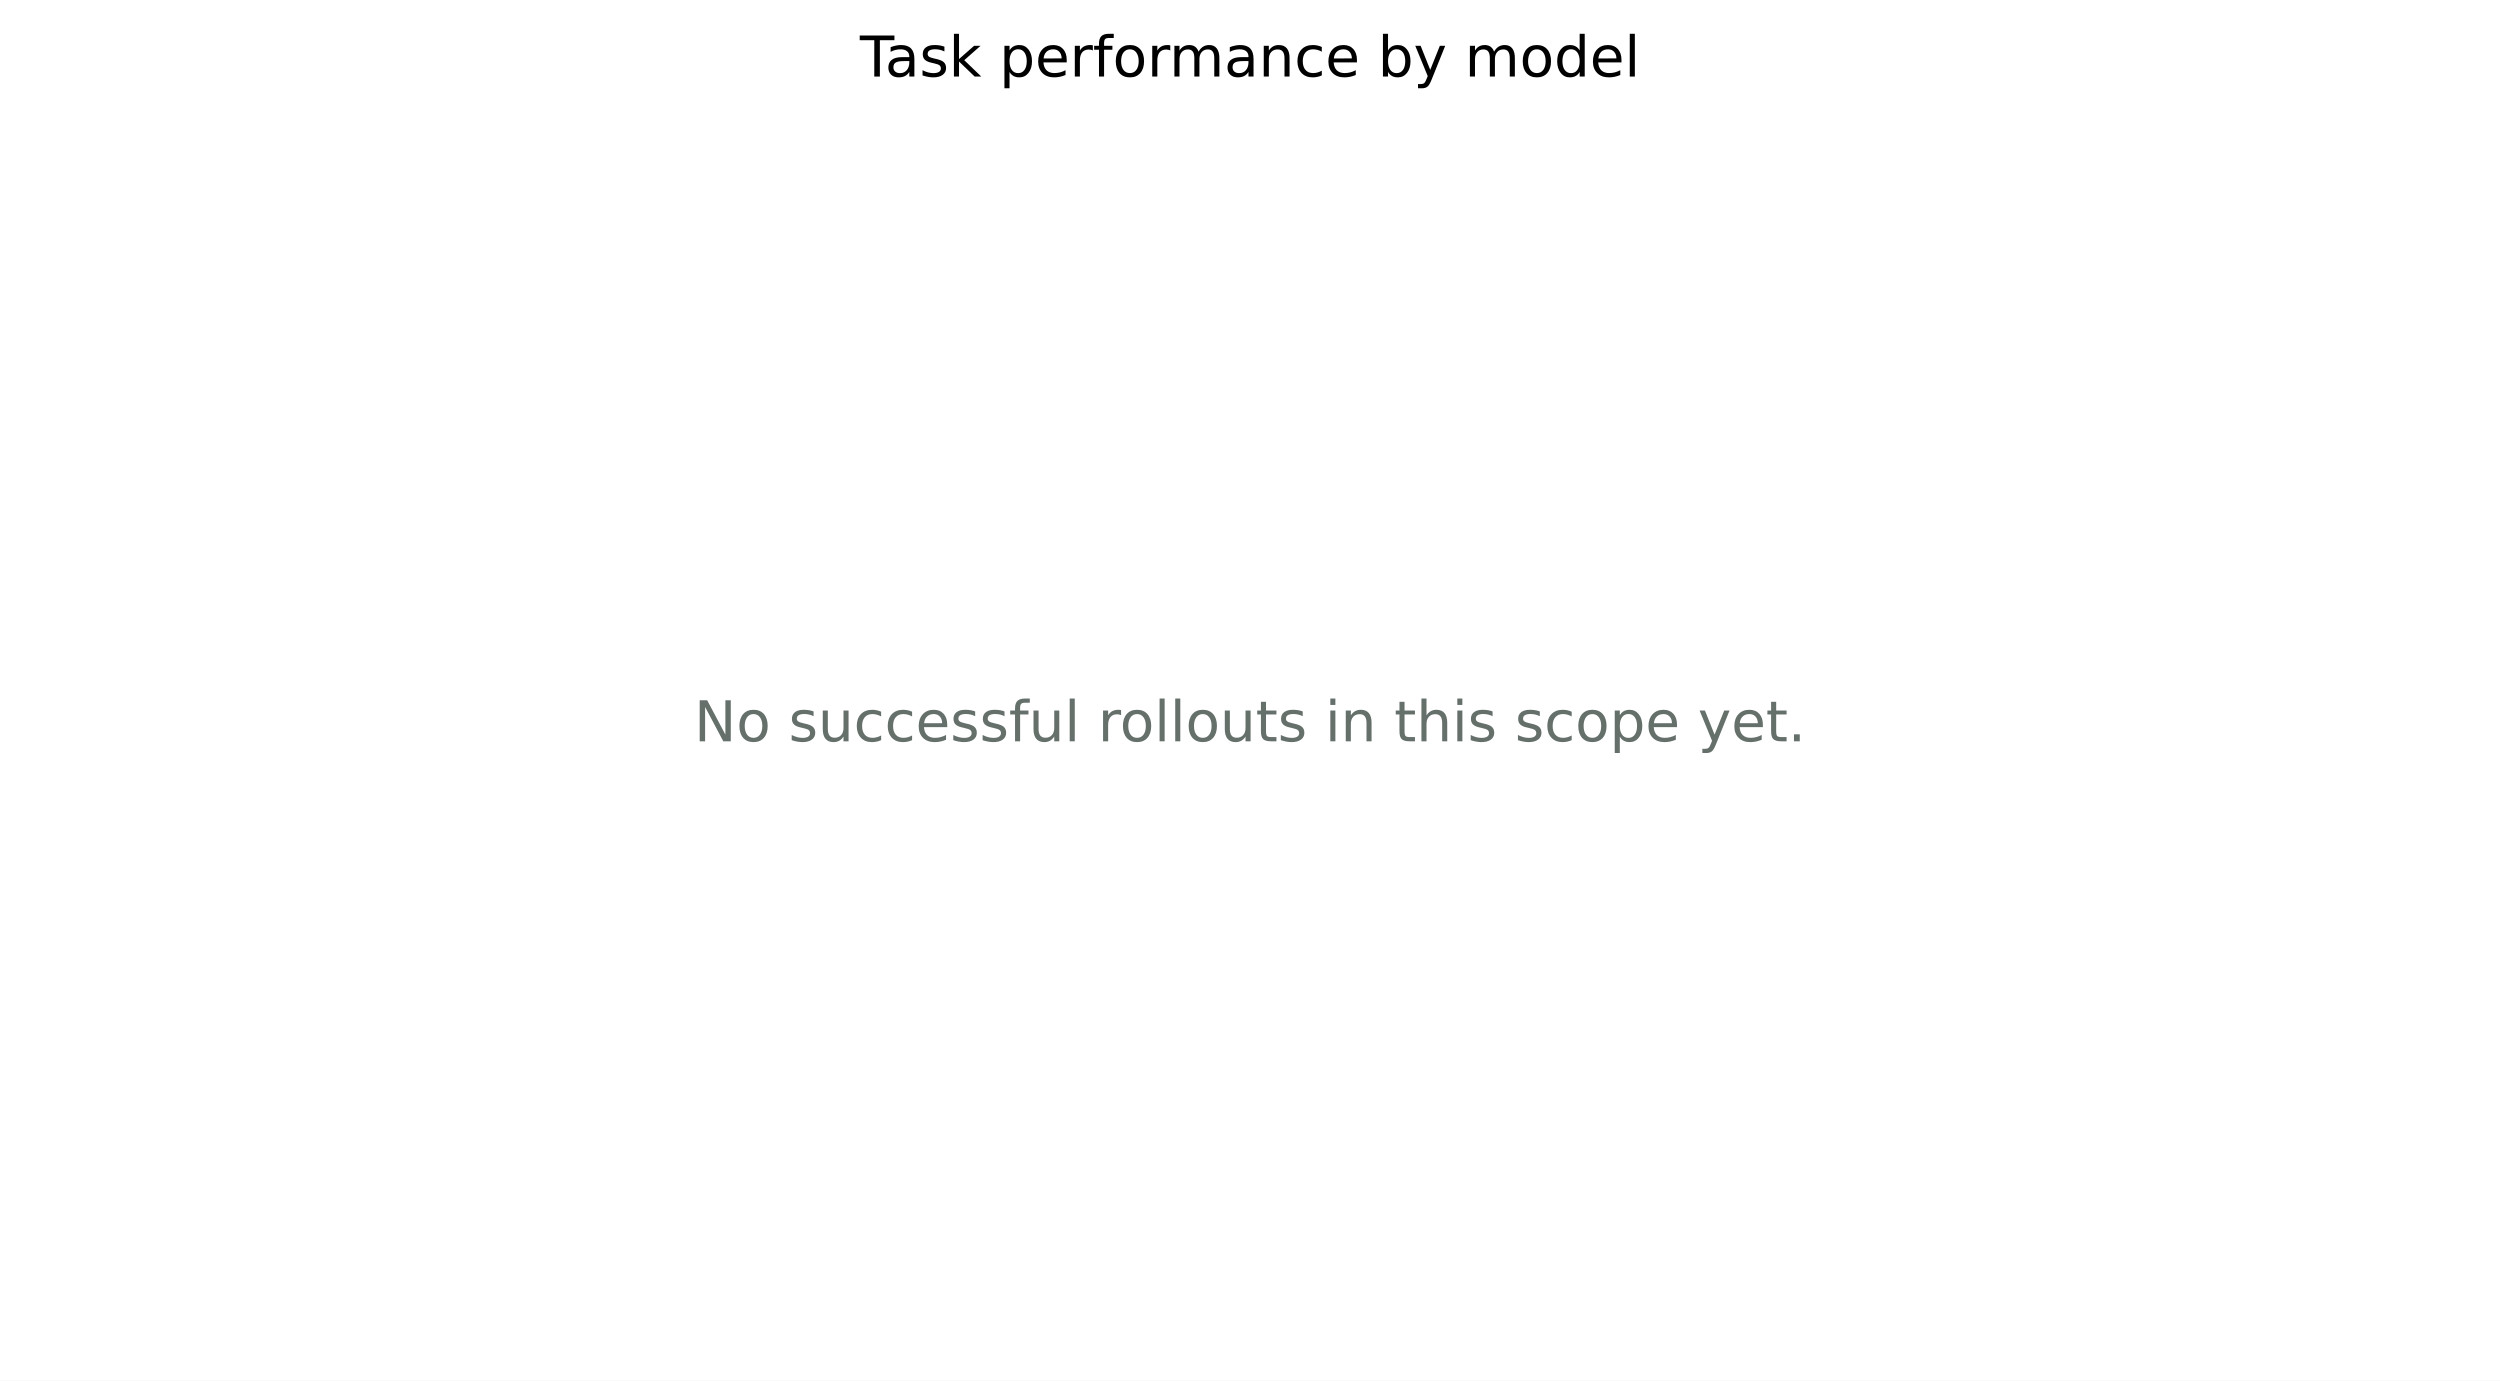
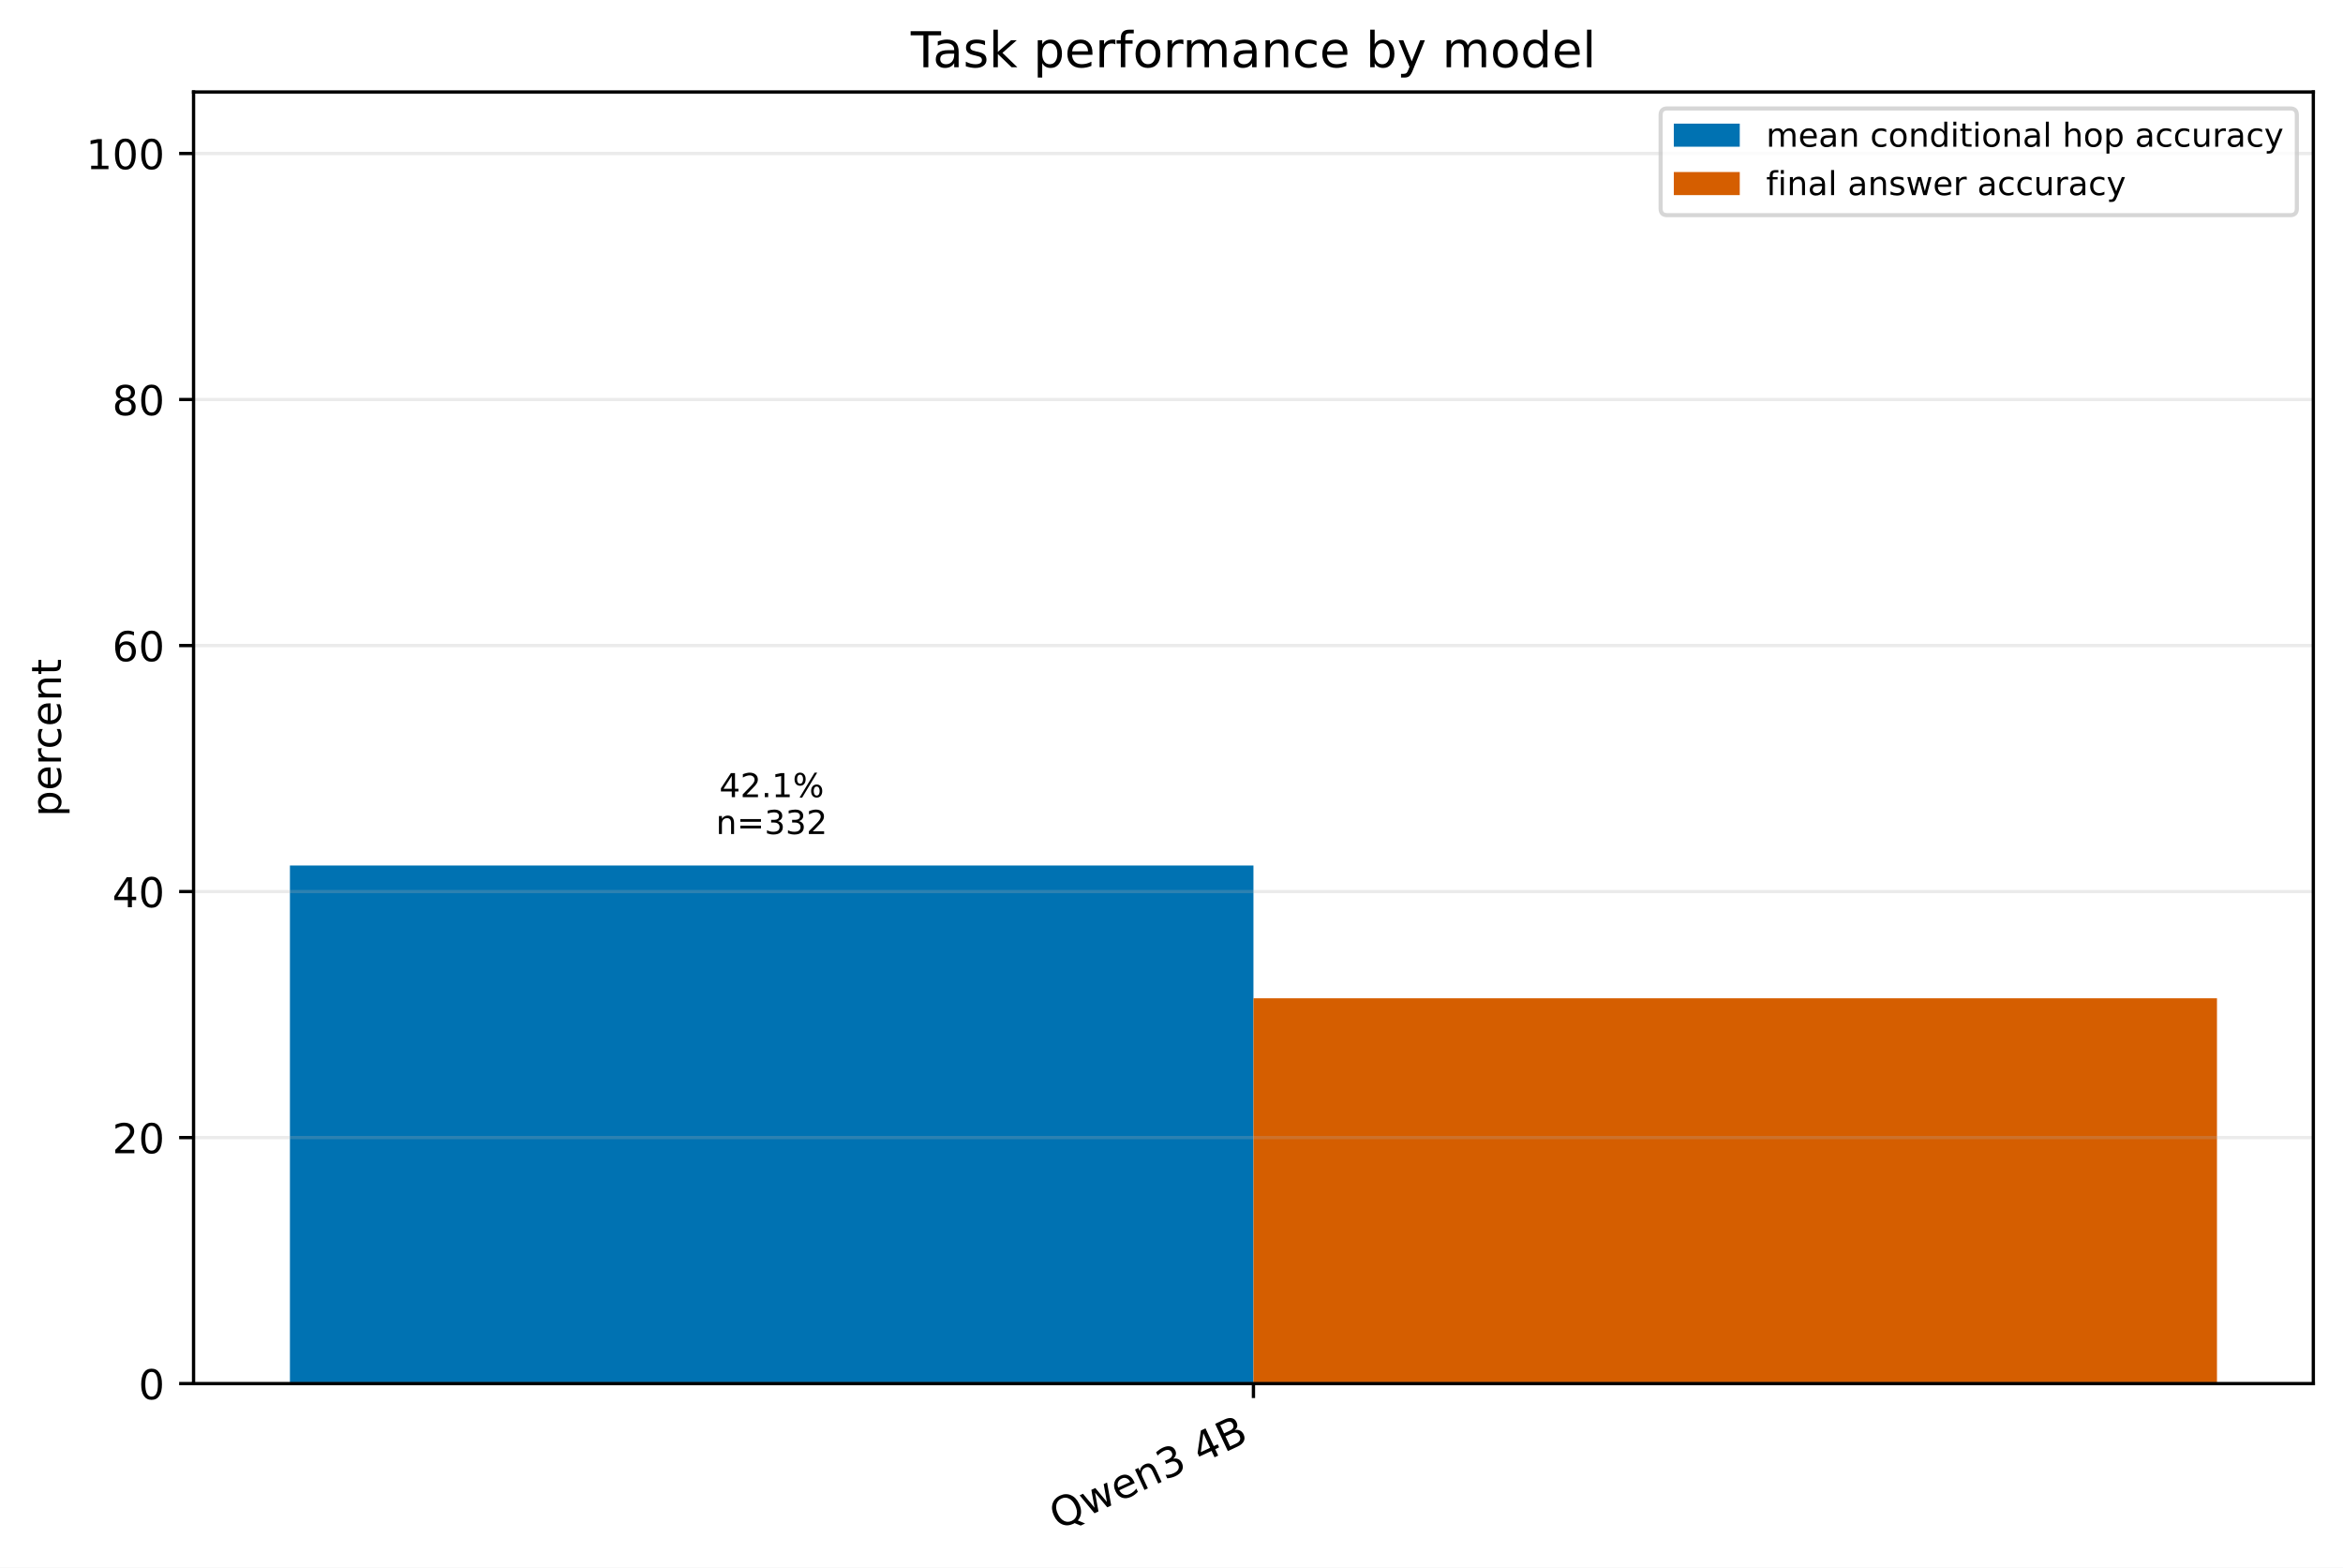
- <svg xmlns="http://www.w3.org/2000/svg" xmlns:xlink="http://www.w3.org/1999/xlink" width="532.8pt" height="294.238pt" viewBox="0 0 532.8 294.238" version="1.1">
+ <svg xmlns="http://www.w3.org/2000/svg" xmlns:xlink="http://www.w3.org/1999/xlink" width="568.496pt" height="380.352pt" viewBox="0 0 568.496 380.352" version="1.1">
  <defs>
    <style type="text/css">*{stroke-linejoin: round; stroke-linecap: butt}</style>
  </defs>
  <g id="figure_1">
    <g id="patch_1">
-       <path d="M 0 294.238 L 532.8 294.238 L 532.8 0 L 0 0 z " style="fill: #ffffff" />
+       <path d="M 0 380.352 L 568.496 380.352 L 568.496 0 L 0 0 z " style="fill: #ffffff" />
    </g>
    <g id="axes_1">
-       <g id="text_1">
-         <g style="fill: #65706b" transform="translate(147.9441 157.9894) scale(0.12 -0.12)">
+       <g id="patch_2">
+         <path d="M 46.966 335.698 L 561.296 335.698 L 561.296 22.318 L 46.966 22.318 z " style="fill: #ffffff" />
+       </g>
+       <g id="patch_3">
+         <path d="M 70.344 335.698 L 304.131 335.698 L 304.131 209.995 L 70.344 209.995 z " clip-path="url(#p26abb37848)" style="fill: #0072b2" />
+       </g>
+       <g id="patch_4">
+         <path d="M 304.131 335.698 L 537.917 335.698 L 537.917 242.206 L 304.131 242.206 z " clip-path="url(#p26abb37848)" style="fill: #d55e00" />
+       </g>
+       <g id="matplotlib.axis_1">
+         <g id="xtick_1">
+           <g id="line2d_1">
+             <defs>
+               <path id="m33ae399b8d" d="M 0 0 L 0 3.5 " style="stroke: #000000; stroke-width: 0.8" />
+             </defs>
+             <g>
+               <use xlink:href="#m33ae399b8d" x="304.131" y="335.698" style="stroke: #000000; stroke-width: 0.8" />
+             </g>
+           </g>
+           <g id="text_1">
+             <g transform="translate(256.7539 371.2671) rotate(-25) scale(0.1 -0.1)">
+               <defs>
+                 <path id="DejaVuSans-51" d="M 2522 4238 Q 1834 4238 1429 3725 Q 1025 3213 1025 2328 Q 1025 1447 1429 934 Q 1834 422 2522 422 Q 3209 422 3611 934 Q 4013 1447 4013 2328 Q 4013 3213 3611 3725 Q 3209 4238 2522 4238 z M 3406 84 L 4238 -825 L 3475 -825 L 2784 -78 Q 2681 -84 2626 -87 Q 2572 -91 2522 -91 Q 1538 -91 948 567 Q 359 1225 359 2328 Q 359 3434 948 4092 Q 1538 4750 2522 4750 Q 3503 4750 4090 4092 Q 4678 3434 4678 2328 Q 4678 1516 4351 937 Q 4025 359 3406 84 z " transform="scale(0.015625)" />
+                 <path id="DejaVuSans-77" d="M 269 3500 L 844 3500 L 1563 769 L 2278 3500 L 2956 3500 L 3675 769 L 4391 3500 L 4966 3500 L 4050 0 L 3372 0 L 2619 2869 L 1863 0 L 1184 0 L 269 3500 z " transform="scale(0.015625)" />
+                 <path id="DejaVuSans-65" d="M 3597 1894 L 3597 1613 L 953 1613 Q 991 1019 1311 708 Q 1631 397 2203 397 Q 2534 397 2845 478 Q 3156 559 3463 722 L 3463 178 Q 3153 47 2828 -22 Q 2503 -91 2169 -91 Q 1331 -91 842 396 Q 353 884 353 1716 Q 353 2575 817 3079 Q 1281 3584 2069 3584 Q 2775 3584 3186 3129 Q 3597 2675 3597 1894 z M 3022 2063 Q 3016 2534 2758 2815 Q 2500 3097 2075 3097 Q 1594 3097 1305 2825 Q 1016 2553 972 2059 L 3022 2063 z " transform="scale(0.015625)" />
+                 <path id="DejaVuSans-6e" d="M 3513 2113 L 3513 0 L 2938 0 L 2938 2094 Q 2938 2591 2744 2837 Q 2550 3084 2163 3084 Q 1697 3084 1428 2787 Q 1159 2491 1159 1978 L 1159 0 L 581 0 L 581 3500 L 1159 3500 L 1159 2956 Q 1366 3272 1645 3428 Q 1925 3584 2291 3584 Q 2894 3584 3203 3211 Q 3513 2838 3513 2113 z " transform="scale(0.015625)" />
+                 <path id="DejaVuSans-33" d="M 2597 2516 Q 3050 2419 3304 2112 Q 3559 1806 3559 1356 Q 3559 666 3084 287 Q 2609 -91 1734 -91 Q 1441 -91 1130 -33 Q 819 25 488 141 L 488 750 Q 750 597 1062 519 Q 1375 441 1716 441 Q 2309 441 2620 675 Q 2931 909 2931 1356 Q 2931 1769 2642 2001 Q 2353 2234 1838 2234 L 1294 2234 L 1294 2753 L 1863 2753 Q 2328 2753 2575 2939 Q 2822 3125 2822 3475 Q 2822 3834 2567 4026 Q 2313 4219 1838 4219 Q 1578 4219 1281 4162 Q 984 4106 628 3988 L 628 4550 Q 988 4650 1302 4700 Q 1616 4750 1894 4750 Q 2613 4750 3031 4423 Q 3450 4097 3450 3541 Q 3450 3153 3228 2886 Q 3006 2619 2597 2516 z " transform="scale(0.015625)" />
+                 <path id="DejaVuSans-20" transform="scale(0.015625)" />
+                 <path id="DejaVuSans-34" d="M 2419 4116 L 825 1625 L 2419 1625 L 2419 4116 z M 2253 4666 L 3047 4666 L 3047 1625 L 3713 1625 L 3713 1100 L 3047 1100 L 3047 0 L 2419 0 L 2419 1100 L 313 1100 L 313 1709 L 2253 4666 z " transform="scale(0.015625)" />
+                 <path id="DejaVuSans-42" d="M 1259 2228 L 1259 519 L 2272 519 Q 2781 519 3026 730 Q 3272 941 3272 1375 Q 3272 1813 3026 2020 Q 2781 2228 2272 2228 L 1259 2228 z M 1259 4147 L 1259 2741 L 2194 2741 Q 2656 2741 2882 2914 Q 3109 3088 3109 3444 Q 3109 3797 2882 3972 Q 2656 4147 2194 4147 L 1259 4147 z M 628 4666 L 2241 4666 Q 2963 4666 3353 4366 Q 3744 4066 3744 3513 Q 3744 3084 3544 2831 Q 3344 2578 2956 2516 Q 3422 2416 3680 2098 Q 3938 1781 3938 1306 Q 3938 681 3513 340 Q 3088 0 2303 0 L 628 0 L 628 4666 z " transform="scale(0.015625)" />
+               </defs>
+               <use xlink:href="#DejaVuSans-51" />
+               <use xlink:href="#DejaVuSans-77" transform="translate(78.71094 0)" />
+               <use xlink:href="#DejaVuSans-65" transform="translate(160.498 0)" />
+               <use xlink:href="#DejaVuSans-6e" transform="translate(222.0215 0)" />
+               <use xlink:href="#DejaVuSans-33" transform="translate(285.4004 0)" />
+               <use xlink:href="#DejaVuSans-20" transform="translate(349.0234 0)" />
+               <use xlink:href="#DejaVuSans-34" transform="translate(380.8105 0)" />
+               <use xlink:href="#DejaVuSans-42" transform="translate(444.4336 0)" />
+             </g>
+           </g>
+         </g>
+       </g>
+       <g id="matplotlib.axis_2">
+         <g id="ytick_1">
+           <g id="line2d_2">
+             <path d="M 46.966 335.698 L 561.296 335.698 " clip-path="url(#p26abb37848)" style="fill: none; stroke: #b0b0b0; stroke-opacity: 0.25; stroke-width: 0.8; stroke-linecap: square" />
+           </g>
+           <g id="line2d_3">
+             <defs>
+               <path id="mbc0a4aa71d" d="M 0 0 L -3.5 0 " style="stroke: #000000; stroke-width: 0.8" />
+             </defs>
+             <g>
+               <use xlink:href="#mbc0a4aa71d" x="46.966" y="335.698" style="stroke: #000000; stroke-width: 0.8" />
+             </g>
+           </g>
+           <g id="text_2">
+             <g transform="translate(33.60312 339.4975) scale(0.1 -0.1)">
+               <defs>
+                 <path id="DejaVuSans-30" d="M 2034 4250 Q 1547 4250 1301 3770 Q 1056 3291 1056 2328 Q 1056 1369 1301 889 Q 1547 409 2034 409 Q 2525 409 2770 889 Q 3016 1369 3016 2328 Q 3016 3291 2770 3770 Q 2525 4250 2034 4250 z M 2034 4750 Q 2819 4750 3233 4129 Q 3647 3509 3647 2328 Q 3647 1150 3233 529 Q 2819 -91 2034 -91 Q 1250 -91 836 529 Q 422 1150 422 2328 Q 422 3509 836 4129 Q 1250 4750 2034 4750 z " transform="scale(0.015625)" />
+               </defs>
+               <use xlink:href="#DejaVuSans-30" />
+             </g>
+           </g>
+         </g>
+         <g id="ytick_2">
+           <g id="line2d_4">
+             <path d="M 46.966 276.007 L 561.296 276.007 " clip-path="url(#p26abb37848)" style="fill: none; stroke: #b0b0b0; stroke-opacity: 0.25; stroke-width: 0.8; stroke-linecap: square" />
+           </g>
+           <g id="line2d_5">
+             <g>
+               <use xlink:href="#mbc0a4aa71d" x="46.966" y="276.007" style="stroke: #000000; stroke-width: 0.8" />
+             </g>
+           </g>
+           <g id="text_3">
+             <g transform="translate(27.24063 279.8061) scale(0.1 -0.1)">
+               <defs>
+                 <path id="DejaVuSans-32" d="M 1228 531 L 3431 531 L 3431 0 L 469 0 L 469 531 Q 828 903 1448 1529 Q 2069 2156 2228 2338 Q 2531 2678 2651 2914 Q 2772 3150 2772 3378 Q 2772 3750 2511 3984 Q 2250 4219 1831 4219 Q 1534 4219 1204 4116 Q 875 4013 500 3803 L 500 4441 Q 881 4594 1212 4672 Q 1544 4750 1819 4750 Q 2544 4750 2975 4387 Q 3406 4025 3406 3419 Q 3406 3131 3298 2873 Q 3191 2616 2906 2266 Q 2828 2175 2409 1742 Q 1991 1309 1228 531 z " transform="scale(0.015625)" />
+               </defs>
+               <use xlink:href="#DejaVuSans-32" />
+               <use xlink:href="#DejaVuSans-30" transform="translate(63.62305 0)" />
+             </g>
+           </g>
+         </g>
+         <g id="ytick_3">
+           <g id="line2d_6">
+             <path d="M 46.966 216.315 L 561.296 216.315 " clip-path="url(#p26abb37848)" style="fill: none; stroke: #b0b0b0; stroke-opacity: 0.25; stroke-width: 0.8; stroke-linecap: square" />
+           </g>
+           <g id="line2d_7">
+             <g>
+               <use xlink:href="#mbc0a4aa71d" x="46.966" y="216.315" style="stroke: #000000; stroke-width: 0.8" />
+             </g>
+           </g>
+           <g id="text_4">
+             <g transform="translate(27.24063 220.1146) scale(0.1 -0.1)">
+               <use xlink:href="#DejaVuSans-34" />
+               <use xlink:href="#DejaVuSans-30" transform="translate(63.62305 0)" />
+             </g>
+           </g>
+         </g>
+         <g id="ytick_4">
+           <g id="line2d_8">
+             <path d="M 46.966 156.624 L 561.296 156.624 " clip-path="url(#p26abb37848)" style="fill: none; stroke: #b0b0b0; stroke-opacity: 0.25; stroke-width: 0.8; stroke-linecap: square" />
+           </g>
+           <g id="line2d_9">
+             <g>
+               <use xlink:href="#mbc0a4aa71d" x="46.966" y="156.624" style="stroke: #000000; stroke-width: 0.8" />
+             </g>
+           </g>
+           <g id="text_5">
+             <g transform="translate(27.24063 160.4231) scale(0.1 -0.1)">
+               <defs>
+                 <path id="DejaVuSans-36" d="M 2113 2584 Q 1688 2584 1439 2293 Q 1191 2003 1191 1497 Q 1191 994 1439 701 Q 1688 409 2113 409 Q 2538 409 2786 701 Q 3034 994 3034 1497 Q 3034 2003 2786 2293 Q 2538 2584 2113 2584 z M 3366 4563 L 3366 3988 Q 3128 4100 2886 4159 Q 2644 4219 2406 4219 Q 1781 4219 1451 3797 Q 1122 3375 1075 2522 Q 1259 2794 1537 2939 Q 1816 3084 2150 3084 Q 2853 3084 3261 2657 Q 3669 2231 3669 1497 Q 3669 778 3244 343 Q 2819 -91 2113 -91 Q 1303 -91 875 529 Q 447 1150 447 2328 Q 447 3434 972 4092 Q 1497 4750 2381 4750 Q 2619 4750 2861 4703 Q 3103 4656 3366 4563 z " transform="scale(0.015625)" />
+               </defs>
+               <use xlink:href="#DejaVuSans-36" />
+               <use xlink:href="#DejaVuSans-30" transform="translate(63.62305 0)" />
+             </g>
+           </g>
+         </g>
+         <g id="ytick_5">
+           <g id="line2d_10">
+             <path d="M 46.966 96.932 L 561.296 96.932 " clip-path="url(#p26abb37848)" style="fill: none; stroke: #b0b0b0; stroke-opacity: 0.25; stroke-width: 0.8; stroke-linecap: square" />
+           </g>
+           <g id="line2d_11">
+             <g>
+               <use xlink:href="#mbc0a4aa71d" x="46.966" y="96.932" style="stroke: #000000; stroke-width: 0.8" />
+             </g>
+           </g>
+           <g id="text_6">
+             <g transform="translate(27.24063 100.7317) scale(0.1 -0.1)">
+               <defs>
+                 <path id="DejaVuSans-38" d="M 2034 2216 Q 1584 2216 1326 1975 Q 1069 1734 1069 1313 Q 1069 891 1326 650 Q 1584 409 2034 409 Q 2484 409 2743 651 Q 3003 894 3003 1313 Q 3003 1734 2745 1975 Q 2488 2216 2034 2216 z M 1403 2484 Q 997 2584 770 2862 Q 544 3141 544 3541 Q 544 4100 942 4425 Q 1341 4750 2034 4750 Q 2731 4750 3128 4425 Q 3525 4100 3525 3541 Q 3525 3141 3298 2862 Q 3072 2584 2669 2484 Q 3125 2378 3379 2068 Q 3634 1759 3634 1313 Q 3634 634 3220 271 Q 2806 -91 2034 -91 Q 1263 -91 848 271 Q 434 634 434 1313 Q 434 1759 690 2068 Q 947 2378 1403 2484 z M 1172 3481 Q 1172 3119 1398 2916 Q 1625 2713 2034 2713 Q 2441 2713 2670 2916 Q 2900 3119 2900 3481 Q 2900 3844 2670 4047 Q 2441 4250 2034 4250 Q 1625 4250 1398 4047 Q 1172 3844 1172 3481 z " transform="scale(0.015625)" />
+               </defs>
+               <use xlink:href="#DejaVuSans-38" />
+               <use xlink:href="#DejaVuSans-30" transform="translate(63.62305 0)" />
+             </g>
+           </g>
+         </g>
+         <g id="ytick_6">
+           <g id="line2d_12">
+             <path d="M 46.966 37.241 L 561.296 37.241 " clip-path="url(#p26abb37848)" style="fill: none; stroke: #b0b0b0; stroke-opacity: 0.25; stroke-width: 0.8; stroke-linecap: square" />
+           </g>
+           <g id="line2d_13">
+             <g>
+               <use xlink:href="#mbc0a4aa71d" x="46.966" y="37.241" style="stroke: #000000; stroke-width: 0.8" />
+             </g>
+           </g>
+           <g id="text_7">
+             <g transform="translate(20.87813 41.04021) scale(0.1 -0.1)">
+               <defs>
+                 <path id="DejaVuSans-31" d="M 794 531 L 1825 531 L 1825 4091 L 703 3866 L 703 4441 L 1819 4666 L 2450 4666 L 2450 531 L 3481 531 L 3481 0 L 794 0 L 794 531 z " transform="scale(0.015625)" />
+               </defs>
+               <use xlink:href="#DejaVuSans-31" />
+               <use xlink:href="#DejaVuSans-30" transform="translate(63.62305 0)" />
+               <use xlink:href="#DejaVuSans-30" transform="translate(127.2461 0)" />
+             </g>
+           </g>
+         </g>
+         <g id="text_8">
+           <g transform="translate(14.79844 198.1566) rotate(-90) scale(0.1 -0.1)">
+             <defs>
+               <path id="DejaVuSans-70" d="M 1159 525 L 1159 -1331 L 581 -1331 L 581 3500 L 1159 3500 L 1159 2969 Q 1341 3281 1617 3432 Q 1894 3584 2278 3584 Q 2916 3584 3314 3078 Q 3713 2572 3713 1747 Q 3713 922 3314 415 Q 2916 -91 2278 -91 Q 1894 -91 1617 61 Q 1341 213 1159 525 z M 3116 1747 Q 3116 2381 2855 2742 Q 2594 3103 2138 3103 Q 1681 3103 1420 2742 Q 1159 2381 1159 1747 Q 1159 1113 1420 752 Q 1681 391 2138 391 Q 2594 391 2855 752 Q 3116 1113 3116 1747 z " transform="scale(0.015625)" />
+               <path id="DejaVuSans-72" d="M 2631 2963 Q 2534 3019 2420 3045 Q 2306 3072 2169 3072 Q 1681 3072 1420 2755 Q 1159 2438 1159 1844 L 1159 0 L 581 0 L 581 3500 L 1159 3500 L 1159 2956 Q 1341 3275 1631 3429 Q 1922 3584 2338 3584 Q 2397 3584 2469 3576 Q 2541 3569 2628 3553 L 2631 2963 z " transform="scale(0.015625)" />
+               <path id="DejaVuSans-63" d="M 3122 3366 L 3122 2828 Q 2878 2963 2633 3030 Q 2388 3097 2138 3097 Q 1578 3097 1268 2742 Q 959 2388 959 1747 Q 959 1106 1268 751 Q 1578 397 2138 397 Q 2388 397 2633 464 Q 2878 531 3122 666 L 3122 134 Q 2881 22 2623 -34 Q 2366 -91 2075 -91 Q 1284 -91 818 406 Q 353 903 353 1747 Q 353 2603 823 3093 Q 1294 3584 2113 3584 Q 2378 3584 2631 3529 Q 2884 3475 3122 3366 z " transform="scale(0.015625)" />
+               <path id="DejaVuSans-74" d="M 1172 4494 L 1172 3500 L 2356 3500 L 2356 3053 L 1172 3053 L 1172 1153 Q 1172 725 1289 603 Q 1406 481 1766 481 L 2356 481 L 2356 0 L 1766 0 Q 1100 0 847 248 Q 594 497 594 1153 L 594 3053 L 172 3053 L 172 3500 L 594 3500 L 594 4494 L 1172 4494 z " transform="scale(0.015625)" />
+             </defs>
+             <use xlink:href="#DejaVuSans-70" />
+             <use xlink:href="#DejaVuSans-65" transform="translate(63.47656 0)" />
+             <use xlink:href="#DejaVuSans-72" transform="translate(125 0)" />
+             <use xlink:href="#DejaVuSans-63" transform="translate(163.8633 0)" />
+             <use xlink:href="#DejaVuSans-65" transform="translate(218.8438 0)" />
+             <use xlink:href="#DejaVuSans-6e" transform="translate(280.3672 0)" />
+             <use xlink:href="#DejaVuSans-74" transform="translate(343.7461 0)" />
+           </g>
+         </g>
+       </g>
+       <g id="patch_5">
+         <path d="M 46.966 335.698 L 46.966 22.318 " style="fill: none; stroke: #000000; stroke-width: 0.8; stroke-linejoin: miter; stroke-linecap: square" />
+       </g>
+       <g id="patch_6">
+         <path d="M 561.296 335.698 L 561.296 22.318 " style="fill: none; stroke: #000000; stroke-width: 0.8; stroke-linejoin: miter; stroke-linecap: square" />
+       </g>
+       <g id="patch_7">
+         <path d="M 46.966 335.698 L 561.296 335.698 " style="fill: none; stroke: #000000; stroke-width: 0.8; stroke-linejoin: miter; stroke-linecap: square" />
+       </g>
+       <g id="patch_8">
+         <path d="M 46.966 22.318 L 561.296 22.318 " style="fill: none; stroke: #000000; stroke-width: 0.8; stroke-linejoin: miter; stroke-linecap: square" />
+       </g>
+       <g id="text_9">
+         <g transform="translate(174.5306 193.4036) scale(0.08 -0.08)">
          <defs>
-             <path id="DejaVuSans-4e" d="M 628 4666 L 1478 4666 L 3547 763 L 3547 4666 L 4159 4666 L 4159 0 L 3309 0 L 1241 3903 L 1241 0 L 628 0 L 628 4666 z " transform="scale(0.015625)" />
-             <path id="DejaVuSans-6f" d="M 1959 3097 Q 1497 3097 1228 2736 Q 959 2375 959 1747 Q 959 1119 1226 758 Q 1494 397 1959 397 Q 2419 397 2687 759 Q 2956 1122 2956 1747 Q 2956 2369 2687 2733 Q 2419 3097 1959 3097 z M 1959 3584 Q 2709 3584 3137 3096 Q 3566 2609 3566 1747 Q 3566 888 3137 398 Q 2709 -91 1959 -91 Q 1206 -91 779 398 Q 353 888 353 1747 Q 353 2609 779 3096 Q 1206 3584 1959 3584 z " transform="scale(0.015625)" />
-             <path id="DejaVuSans-20" transform="scale(0.015625)" />
-             <path id="DejaVuSans-73" d="M 2834 3397 L 2834 2853 Q 2591 2978 2328 3040 Q 2066 3103 1784 3103 Q 1356 3103 1142 2972 Q 928 2841 928 2578 Q 928 2378 1081 2264 Q 1234 2150 1697 2047 L 1894 2003 Q 2506 1872 2764 1633 Q 3022 1394 3022 966 Q 3022 478 2636 193 Q 2250 -91 1575 -91 Q 1294 -91 989 -36 Q 684 19 347 128 L 347 722 Q 666 556 975 473 Q 1284 391 1588 391 Q 1994 391 2212 530 Q 2431 669 2431 922 Q 2431 1156 2273 1281 Q 2116 1406 1581 1522 L 1381 1569 Q 847 1681 609 1914 Q 372 2147 372 2553 Q 372 3047 722 3315 Q 1072 3584 1716 3584 Q 2034 3584 2315 3537 Q 2597 3491 2834 3397 z " transform="scale(0.015625)" />
-             <path id="DejaVuSans-75" d="M 544 1381 L 544 3500 L 1119 3500 L 1119 1403 Q 1119 906 1312 657 Q 1506 409 1894 409 Q 2359 409 2629 706 Q 2900 1003 2900 1516 L 2900 3500 L 3475 3500 L 3475 0 L 2900 0 L 2900 538 Q 2691 219 2414 64 Q 2138 -91 1772 -91 Q 1169 -91 856 284 Q 544 659 544 1381 z M 1991 3584 L 1991 3584 z " transform="scale(0.015625)" />
-             <path id="DejaVuSans-63" d="M 3122 3366 L 3122 2828 Q 2878 2963 2633 3030 Q 2388 3097 2138 3097 Q 1578 3097 1268 2742 Q 959 2388 959 1747 Q 959 1106 1268 751 Q 1578 397 2138 397 Q 2388 397 2633 464 Q 2878 531 3122 666 L 3122 134 Q 2881 22 2623 -34 Q 2366 -91 2075 -91 Q 1284 -91 818 406 Q 353 903 353 1747 Q 353 2603 823 3093 Q 1294 3584 2113 3584 Q 2378 3584 2631 3529 Q 2884 3475 3122 3366 z " transform="scale(0.015625)" />
-             <path id="DejaVuSans-65" d="M 3597 1894 L 3597 1613 L 953 1613 Q 991 1019 1311 708 Q 1631 397 2203 397 Q 2534 397 2845 478 Q 3156 559 3463 722 L 3463 178 Q 3153 47 2828 -22 Q 2503 -91 2169 -91 Q 1331 -91 842 396 Q 353 884 353 1716 Q 353 2575 817 3079 Q 1281 3584 2069 3584 Q 2775 3584 3186 3129 Q 3597 2675 3597 1894 z M 3022 2063 Q 3016 2534 2758 2815 Q 2500 3097 2075 3097 Q 1594 3097 1305 2825 Q 1016 2553 972 2059 L 3022 2063 z " transform="scale(0.015625)" />
-             <path id="DejaVuSans-66" d="M 2375 4863 L 2375 4384 L 1825 4384 Q 1516 4384 1395 4259 Q 1275 4134 1275 3809 L 1275 3500 L 2222 3500 L 2222 3053 L 1275 3053 L 1275 0 L 697 0 L 697 3053 L 147 3053 L 147 3500 L 697 3500 L 697 3744 Q 697 4328 969 4595 Q 1241 4863 1831 4863 L 2375 4863 z " transform="scale(0.015625)" />
-             <path id="DejaVuSans-6c" d="M 603 4863 L 1178 4863 L 1178 0 L 603 0 L 603 4863 z " transform="scale(0.015625)" />
-             <path id="DejaVuSans-72" d="M 2631 2963 Q 2534 3019 2420 3045 Q 2306 3072 2169 3072 Q 1681 3072 1420 2755 Q 1159 2438 1159 1844 L 1159 0 L 581 0 L 581 3500 L 1159 3500 L 1159 2956 Q 1341 3275 1631 3429 Q 1922 3584 2338 3584 Q 2397 3584 2469 3576 Q 2541 3569 2628 3553 L 2631 2963 z " transform="scale(0.015625)" />
-             <path id="DejaVuSans-74" d="M 1172 4494 L 1172 3500 L 2356 3500 L 2356 3053 L 1172 3053 L 1172 1153 Q 1172 725 1289 603 Q 1406 481 1766 481 L 2356 481 L 2356 0 L 1766 0 Q 1100 0 847 248 Q 594 497 594 1153 L 594 3053 L 172 3053 L 172 3500 L 594 3500 L 594 4494 L 1172 4494 z " transform="scale(0.015625)" />
-             <path id="DejaVuSans-69" d="M 603 3500 L 1178 3500 L 1178 0 L 603 0 L 603 3500 z M 603 4863 L 1178 4863 L 1178 4134 L 603 4134 L 603 4863 z " transform="scale(0.015625)" />
-             <path id="DejaVuSans-6e" d="M 3513 2113 L 3513 0 L 2938 0 L 2938 2094 Q 2938 2591 2744 2837 Q 2550 3084 2163 3084 Q 1697 3084 1428 2787 Q 1159 2491 1159 1978 L 1159 0 L 581 0 L 581 3500 L 1159 3500 L 1159 2956 Q 1366 3272 1645 3428 Q 1925 3584 2291 3584 Q 2894 3584 3203 3211 Q 3513 2838 3513 2113 z " transform="scale(0.015625)" />
-             <path id="DejaVuSans-68" d="M 3513 2113 L 3513 0 L 2938 0 L 2938 2094 Q 2938 2591 2744 2837 Q 2550 3084 2163 3084 Q 1697 3084 1428 2787 Q 1159 2491 1159 1978 L 1159 0 L 581 0 L 581 4863 L 1159 4863 L 1159 2956 Q 1366 3272 1645 3428 Q 1925 3584 2291 3584 Q 2894 3584 3203 3211 Q 3513 2838 3513 2113 z " transform="scale(0.015625)" />
-             <path id="DejaVuSans-70" d="M 1159 525 L 1159 -1331 L 581 -1331 L 581 3500 L 1159 3500 L 1159 2969 Q 1341 3281 1617 3432 Q 1894 3584 2278 3584 Q 2916 3584 3314 3078 Q 3713 2572 3713 1747 Q 3713 922 3314 415 Q 2916 -91 2278 -91 Q 1894 -91 1617 61 Q 1341 213 1159 525 z M 3116 1747 Q 3116 2381 2855 2742 Q 2594 3103 2138 3103 Q 1681 3103 1420 2742 Q 1159 2381 1159 1747 Q 1159 1113 1420 752 Q 1681 391 2138 391 Q 2594 391 2855 752 Q 3116 1113 3116 1747 z " transform="scale(0.015625)" />
-             <path id="DejaVuSans-79" d="M 2059 -325 Q 1816 -950 1584 -1140 Q 1353 -1331 966 -1331 L 506 -1331 L 506 -850 L 844 -850 Q 1081 -850 1212 -737 Q 1344 -625 1503 -206 L 1606 56 L 191 3500 L 800 3500 L 1894 763 L 2988 3500 L 3597 3500 L 2059 -325 z " transform="scale(0.015625)" />
            <path id="DejaVuSans-2e" d="M 684 794 L 1344 794 L 1344 0 L 684 0 L 684 794 z " transform="scale(0.015625)" />
+             <path id="DejaVuSans-25" d="M 4653 2053 Q 4381 2053 4226 1822 Q 4072 1591 4072 1178 Q 4072 772 4226 539 Q 4381 306 4653 306 Q 4919 306 5073 539 Q 5228 772 5228 1178 Q 5228 1588 5073 1820 Q 4919 2053 4653 2053 z M 4653 2450 Q 5147 2450 5437 2106 Q 5728 1763 5728 1178 Q 5728 594 5436 251 Q 5144 -91 4653 -91 Q 4153 -91 3862 251 Q 3572 594 3572 1178 Q 3572 1766 3864 2108 Q 4156 2450 4653 2450 z M 1428 4353 Q 1159 4353 1004 4120 Q 850 3888 850 3481 Q 850 3069 1003 2837 Q 1156 2606 1428 2606 Q 1700 2606 1854 2837 Q 2009 3069 2009 3481 Q 2009 3884 1853 4118 Q 1697 4353 1428 4353 z M 4250 4750 L 4750 4750 L 1831 -91 L 1331 -91 L 4250 4750 z M 1428 4750 Q 1922 4750 2215 4408 Q 2509 4066 2509 3481 Q 2509 2891 2217 2550 Q 1925 2209 1428 2209 Q 931 2209 642 2551 Q 353 2894 353 3481 Q 353 4063 643 4406 Q 934 4750 1428 4750 z " transform="scale(0.015625)" />
          </defs>
-           <use xlink:href="#DejaVuSans-4e" />
-           <use xlink:href="#DejaVuSans-6f" transform="translate(74.80469 0)" />
-           <use xlink:href="#DejaVuSans-20" transform="translate(135.9863 0)" />
-           <use xlink:href="#DejaVuSans-73" transform="translate(167.7734 0)" />
-           <use xlink:href="#DejaVuSans-75" transform="translate(219.873 0)" />
-           <use xlink:href="#DejaVuSans-63" transform="translate(283.252 0)" />
-           <use xlink:href="#DejaVuSans-63" transform="translate(338.2324 0)" />
-           <use xlink:href="#DejaVuSans-65" transform="translate(393.2129 0)" />
-           <use xlink:href="#DejaVuSans-73" transform="translate(454.7363 0)" />
-           <use xlink:href="#DejaVuSans-73" transform="translate(506.8359 0)" />
-           <use xlink:href="#DejaVuSans-66" transform="translate(558.9355 0)" />
-           <use xlink:href="#DejaVuSans-75" transform="translate(594.1406 0)" />
-           <use xlink:href="#DejaVuSans-6c" transform="translate(657.5195 0)" />
-           <use xlink:href="#DejaVuSans-20" transform="translate(685.3027 0)" />
-           <use xlink:href="#DejaVuSans-72" transform="translate(717.0898 0)" />
-           <use xlink:href="#DejaVuSans-6f" transform="translate(755.9531 0)" />
-           <use xlink:href="#DejaVuSans-6c" transform="translate(817.1348 0)" />
-           <use xlink:href="#DejaVuSans-6c" transform="translate(844.918 0)" />
-           <use xlink:href="#DejaVuSans-6f" transform="translate(872.7012 0)" />
-           <use xlink:href="#DejaVuSans-75" transform="translate(933.8828 0)" />
-           <use xlink:href="#DejaVuSans-74" transform="translate(997.2617 0)" />
-           <use xlink:href="#DejaVuSans-73" transform="translate(1036.471 0)" />
-           <use xlink:href="#DejaVuSans-20" transform="translate(1088.57 0)" />
-           <use xlink:href="#DejaVuSans-69" transform="translate(1120.357 0)" />
-           <use xlink:href="#DejaVuSans-6e" transform="translate(1148.141 0)" />
-           <use xlink:href="#DejaVuSans-20" transform="translate(1211.52 0)" />
-           <use xlink:href="#DejaVuSans-74" transform="translate(1243.307 0)" />
-           <use xlink:href="#DejaVuSans-68" transform="translate(1282.516 0)" />
-           <use xlink:href="#DejaVuSans-69" transform="translate(1345.895 0)" />
-           <use xlink:href="#DejaVuSans-73" transform="translate(1373.678 0)" />
-           <use xlink:href="#DejaVuSans-20" transform="translate(1425.777 0)" />
-           <use xlink:href="#DejaVuSans-73" transform="translate(1457.564 0)" />
-           <use xlink:href="#DejaVuSans-63" transform="translate(1509.664 0)" />
-           <use xlink:href="#DejaVuSans-6f" transform="translate(1564.645 0)" />
-           <use xlink:href="#DejaVuSans-70" transform="translate(1625.826 0)" />
-           <use xlink:href="#DejaVuSans-65" transform="translate(1689.303 0)" />
-           <use xlink:href="#DejaVuSans-20" transform="translate(1750.826 0)" />
-           <use xlink:href="#DejaVuSans-79" transform="translate(1782.613 0)" />
-           <use xlink:href="#DejaVuSans-65" transform="translate(1841.793 0)" />
-           <use xlink:href="#DejaVuSans-74" transform="translate(1903.316 0)" />
-           <use xlink:href="#DejaVuSans-2e" transform="translate(1942.525 0)" />
-         </g>
-       </g>
-       <g id="text_2">
-         <g transform="translate(183.2569 16.31812) scale(0.12 -0.12)">
+           <use xlink:href="#DejaVuSans-34" />
+           <use xlink:href="#DejaVuSans-32" transform="translate(63.62305 0)" />
+           <use xlink:href="#DejaVuSans-2e" transform="translate(127.2461 0)" />
+           <use xlink:href="#DejaVuSans-31" transform="translate(159.0332 0)" />
+           <use xlink:href="#DejaVuSans-25" transform="translate(222.6562 0)" />
+         </g>
+         <g transform="translate(173.7156 202.3619) scale(0.08 -0.08)">
+           <defs>
+             <path id="DejaVuSans-3d" d="M 678 2906 L 4684 2906 L 4684 2381 L 678 2381 L 678 2906 z M 678 1631 L 4684 1631 L 4684 1100 L 678 1100 L 678 1631 z " transform="scale(0.015625)" />
+           </defs>
+           <use xlink:href="#DejaVuSans-6e" />
+           <use xlink:href="#DejaVuSans-3d" transform="translate(63.37891 0)" />
+           <use xlink:href="#DejaVuSans-33" transform="translate(147.168 0)" />
+           <use xlink:href="#DejaVuSans-33" transform="translate(210.791 0)" />
+           <use xlink:href="#DejaVuSans-32" transform="translate(274.4141 0)" />
+         </g>
+       </g>
+       <g id="text_10">
+         <g transform="translate(220.9875 16.31812) scale(0.12 -0.12)">
          <defs>
            <path id="DejaVuSans-54" d="M -19 4666 L 3928 4666 L 3928 4134 L 2272 4134 L 2272 0 L 1638 0 L 1638 4134 L -19 4134 L -19 4666 z " transform="scale(0.015625)" />
            <path id="DejaVuSans-61" d="M 2194 1759 Q 1497 1759 1228 1600 Q 959 1441 959 1056 Q 959 750 1161 570 Q 1363 391 1709 391 Q 2188 391 2477 730 Q 2766 1069 2766 1631 L 2766 1759 L 2194 1759 z M 3341 1997 L 3341 0 L 2766 0 L 2766 531 Q 2569 213 2275 61 Q 1981 -91 1556 -91 Q 1019 -91 701 211 Q 384 513 384 1019 Q 384 1609 779 1909 Q 1175 2209 1959 2209 L 2766 2209 L 2766 2266 Q 2766 2663 2505 2880 Q 2244 3097 1772 3097 Q 1472 3097 1187 3025 Q 903 2953 641 2809 L 641 3341 Q 956 3463 1253 3523 Q 1550 3584 1831 3584 Q 2591 3584 2966 3190 Q 3341 2797 3341 1997 z " transform="scale(0.015625)" />
+             <path id="DejaVuSans-73" d="M 2834 3397 L 2834 2853 Q 2591 2978 2328 3040 Q 2066 3103 1784 3103 Q 1356 3103 1142 2972 Q 928 2841 928 2578 Q 928 2378 1081 2264 Q 1234 2150 1697 2047 L 1894 2003 Q 2506 1872 2764 1633 Q 3022 1394 3022 966 Q 3022 478 2636 193 Q 2250 -91 1575 -91 Q 1294 -91 989 -36 Q 684 19 347 128 L 347 722 Q 666 556 975 473 Q 1284 391 1588 391 Q 1994 391 2212 530 Q 2431 669 2431 922 Q 2431 1156 2273 1281 Q 2116 1406 1581 1522 L 1381 1569 Q 847 1681 609 1914 Q 372 2147 372 2553 Q 372 3047 722 3315 Q 1072 3584 1716 3584 Q 2034 3584 2315 3537 Q 2597 3491 2834 3397 z " transform="scale(0.015625)" />
            <path id="DejaVuSans-6b" d="M 581 4863 L 1159 4863 L 1159 1991 L 2875 3500 L 3609 3500 L 1753 1863 L 3688 0 L 2938 0 L 1159 1709 L 1159 0 L 581 0 L 581 4863 z " transform="scale(0.015625)" />
+             <path id="DejaVuSans-66" d="M 2375 4863 L 2375 4384 L 1825 4384 Q 1516 4384 1395 4259 Q 1275 4134 1275 3809 L 1275 3500 L 2222 3500 L 2222 3053 L 1275 3053 L 1275 0 L 697 0 L 697 3053 L 147 3053 L 147 3500 L 697 3500 L 697 3744 Q 697 4328 969 4595 Q 1241 4863 1831 4863 L 2375 4863 z " transform="scale(0.015625)" />
+             <path id="DejaVuSans-6f" d="M 1959 3097 Q 1497 3097 1228 2736 Q 959 2375 959 1747 Q 959 1119 1226 758 Q 1494 397 1959 397 Q 2419 397 2687 759 Q 2956 1122 2956 1747 Q 2956 2369 2687 2733 Q 2419 3097 1959 3097 z M 1959 3584 Q 2709 3584 3137 3096 Q 3566 2609 3566 1747 Q 3566 888 3137 398 Q 2709 -91 1959 -91 Q 1206 -91 779 398 Q 353 888 353 1747 Q 353 2609 779 3096 Q 1206 3584 1959 3584 z " transform="scale(0.015625)" />
            <path id="DejaVuSans-6d" d="M 3328 2828 Q 3544 3216 3844 3400 Q 4144 3584 4550 3584 Q 5097 3584 5394 3201 Q 5691 2819 5691 2113 L 5691 0 L 5113 0 L 5113 2094 Q 5113 2597 4934 2840 Q 4756 3084 4391 3084 Q 3944 3084 3684 2787 Q 3425 2491 3425 1978 L 3425 0 L 2847 0 L 2847 2094 Q 2847 2600 2669 2842 Q 2491 3084 2119 3084 Q 1678 3084 1418 2786 Q 1159 2488 1159 1978 L 1159 0 L 581 0 L 581 3500 L 1159 3500 L 1159 2956 Q 1356 3278 1631 3431 Q 1906 3584 2284 3584 Q 2666 3584 2933 3390 Q 3200 3197 3328 2828 z " transform="scale(0.015625)" />
            <path id="DejaVuSans-62" d="M 3116 1747 Q 3116 2381 2855 2742 Q 2594 3103 2138 3103 Q 1681 3103 1420 2742 Q 1159 2381 1159 1747 Q 1159 1113 1420 752 Q 1681 391 2138 391 Q 2594 391 2855 752 Q 3116 1113 3116 1747 z M 1159 2969 Q 1341 3281 1617 3432 Q 1894 3584 2278 3584 Q 2916 3584 3314 3078 Q 3713 2572 3713 1747 Q 3713 922 3314 415 Q 2916 -91 2278 -91 Q 1894 -91 1617 61 Q 1341 213 1159 525 L 1159 0 L 581 0 L 581 4863 L 1159 4863 L 1159 2969 z " transform="scale(0.015625)" />
+             <path id="DejaVuSans-79" d="M 2059 -325 Q 1816 -950 1584 -1140 Q 1353 -1331 966 -1331 L 506 -1331 L 506 -850 L 844 -850 Q 1081 -850 1212 -737 Q 1344 -625 1503 -206 L 1606 56 L 191 3500 L 800 3500 L 1894 763 L 2988 3500 L 3597 3500 L 2059 -325 z " transform="scale(0.015625)" />
            <path id="DejaVuSans-64" d="M 2906 2969 L 2906 4863 L 3481 4863 L 3481 0 L 2906 0 L 2906 525 Q 2725 213 2448 61 Q 2172 -91 1784 -91 Q 1150 -91 751 415 Q 353 922 353 1747 Q 353 2572 751 3078 Q 1150 3584 1784 3584 Q 2172 3584 2448 3432 Q 2725 3281 2906 2969 z M 947 1747 Q 947 1113 1208 752 Q 1469 391 1925 391 Q 2381 391 2643 752 Q 2906 1113 2906 1747 Q 2906 2381 2643 2742 Q 2381 3103 1925 3103 Q 1469 3103 1208 2742 Q 947 2381 947 1747 z " transform="scale(0.015625)" />
+             <path id="DejaVuSans-6c" d="M 603 4863 L 1178 4863 L 1178 0 L 603 0 L 603 4863 z " transform="scale(0.015625)" />
          </defs>
          <use xlink:href="#DejaVuSans-54" />
          <use xlink:href="#DejaVuSans-61" transform="translate(44.58398 0)" />
          <use xlink:href="#DejaVuSans-73" transform="translate(105.8633 0)" />
          <use xlink:href="#DejaVuSans-6b" transform="translate(157.9629 0)" />
          <use xlink:href="#DejaVuSans-20" transform="translate(215.873 0)" />
          <use xlink:href="#DejaVuSans-70" transform="translate(247.6602 0)" />
          <use xlink:href="#DejaVuSans-65" transform="translate(311.1367 0)" />
          <use xlink:href="#DejaVuSans-72" transform="translate(372.6602 0)" />
          <use xlink:href="#DejaVuSans-66" transform="translate(413.7734 0)" />
          <use xlink:href="#DejaVuSans-6f" transform="translate(448.9785 0)" />
          <use xlink:href="#DejaVuSans-72" transform="translate(510.1602 0)" />
          <use xlink:href="#DejaVuSans-6d" transform="translate(549.5234 0)" />
          <use xlink:href="#DejaVuSans-61" transform="translate(646.9355 0)" />
          <use xlink:href="#DejaVuSans-6e" transform="translate(708.2148 0)" />
          <use xlink:href="#DejaVuSans-63" transform="translate(771.5938 0)" />
          <use xlink:href="#DejaVuSans-65" transform="translate(826.5742 0)" />
          <use xlink:href="#DejaVuSans-20" transform="translate(888.0977 0)" />
          <use xlink:href="#DejaVuSans-62" transform="translate(919.8848 0)" />
          <use xlink:href="#DejaVuSans-79" transform="translate(983.3613 0)" />
          <use xlink:href="#DejaVuSans-20" transform="translate(1042.541 0)" />
          <use xlink:href="#DejaVuSans-6d" transform="translate(1074.328 0)" />
          <use xlink:href="#DejaVuSans-6f" transform="translate(1171.74 0)" />
          <use xlink:href="#DejaVuSans-64" transform="translate(1232.922 0)" />
          <use xlink:href="#DejaVuSans-65" transform="translate(1296.398 0)" />
          <use xlink:href="#DejaVuSans-6c" transform="translate(1357.922 0)" />
        </g>
      </g>
+       <g id="legend_1">
+         <g id="patch_9">
+           <path d="M 404.528 52.203 L 555.696 52.203 Q 557.296 52.203 557.296 50.603 L 557.296 27.918 Q 557.296 26.318 555.696 26.318 L 404.528 26.318 Q 402.928 26.318 402.928 27.918 L 402.928 50.603 Q 402.928 52.203 404.528 52.203 z " style="fill: #ffffff; opacity: 0.8; stroke: #cccccc; stroke-linejoin: miter" />
+         </g>
+         <g id="patch_10">
+           <path d="M 406.128 35.597 L 422.128 35.597 L 422.128 29.997 L 406.128 29.997 z " style="fill: #0072b2" />
+         </g>
+         <g id="text_11">
+           <g transform="translate(428.5281 35.59687) scale(0.08 -0.08)">
+             <defs>
+               <path id="DejaVuSans-69" d="M 603 3500 L 1178 3500 L 1178 0 L 603 0 L 603 3500 z M 603 4863 L 1178 4863 L 1178 4134 L 603 4134 L 603 4863 z " transform="scale(0.015625)" />
+               <path id="DejaVuSans-68" d="M 3513 2113 L 3513 0 L 2938 0 L 2938 2094 Q 2938 2591 2744 2837 Q 2550 3084 2163 3084 Q 1697 3084 1428 2787 Q 1159 2491 1159 1978 L 1159 0 L 581 0 L 581 4863 L 1159 4863 L 1159 2956 Q 1366 3272 1645 3428 Q 1925 3584 2291 3584 Q 2894 3584 3203 3211 Q 3513 2838 3513 2113 z " transform="scale(0.015625)" />
+               <path id="DejaVuSans-75" d="M 544 1381 L 544 3500 L 1119 3500 L 1119 1403 Q 1119 906 1312 657 Q 1506 409 1894 409 Q 2359 409 2629 706 Q 2900 1003 2900 1516 L 2900 3500 L 3475 3500 L 3475 0 L 2900 0 L 2900 538 Q 2691 219 2414 64 Q 2138 -91 1772 -91 Q 1169 -91 856 284 Q 544 659 544 1381 z M 1991 3584 L 1991 3584 z " transform="scale(0.015625)" />
+             </defs>
+             <use xlink:href="#DejaVuSans-6d" />
+             <use xlink:href="#DejaVuSans-65" transform="translate(97.41211 0)" />
+             <use xlink:href="#DejaVuSans-61" transform="translate(158.9355 0)" />
+             <use xlink:href="#DejaVuSans-6e" transform="translate(220.2148 0)" />
+             <use xlink:href="#DejaVuSans-20" transform="translate(283.5938 0)" />
+             <use xlink:href="#DejaVuSans-63" transform="translate(315.3809 0)" />
+             <use xlink:href="#DejaVuSans-6f" transform="translate(370.3613 0)" />
+             <use xlink:href="#DejaVuSans-6e" transform="translate(431.543 0)" />
+             <use xlink:href="#DejaVuSans-64" transform="translate(494.9219 0)" />
+             <use xlink:href="#DejaVuSans-69" transform="translate(558.3984 0)" />
+             <use xlink:href="#DejaVuSans-74" transform="translate(586.1816 0)" />
+             <use xlink:href="#DejaVuSans-69" transform="translate(625.3906 0)" />
+             <use xlink:href="#DejaVuSans-6f" transform="translate(653.1738 0)" />
+             <use xlink:href="#DejaVuSans-6e" transform="translate(714.3555 0)" />
+             <use xlink:href="#DejaVuSans-61" transform="translate(777.7344 0)" />
+             <use xlink:href="#DejaVuSans-6c" transform="translate(839.0137 0)" />
+             <use xlink:href="#DejaVuSans-20" transform="translate(866.7969 0)" />
+             <use xlink:href="#DejaVuSans-68" transform="translate(898.584 0)" />
+             <use xlink:href="#DejaVuSans-6f" transform="translate(961.9629 0)" />
+             <use xlink:href="#DejaVuSans-70" transform="translate(1023.145 0)" />
+             <use xlink:href="#DejaVuSans-20" transform="translate(1086.621 0)" />
+             <use xlink:href="#DejaVuSans-61" transform="translate(1118.408 0)" />
+             <use xlink:href="#DejaVuSans-63" transform="translate(1179.688 0)" />
+             <use xlink:href="#DejaVuSans-63" transform="translate(1234.668 0)" />
+             <use xlink:href="#DejaVuSans-75" transform="translate(1289.648 0)" />
+             <use xlink:href="#DejaVuSans-72" transform="translate(1353.027 0)" />
+             <use xlink:href="#DejaVuSans-61" transform="translate(1394.141 0)" />
+             <use xlink:href="#DejaVuSans-63" transform="translate(1455.42 0)" />
+             <use xlink:href="#DejaVuSans-79" transform="translate(1510.4 0)" />
+           </g>
+         </g>
+         <g id="patch_11">
+           <path d="M 406.128 47.339 L 422.128 47.339 L 422.128 41.739 L 406.128 41.739 z " style="fill: #d55e00" />
+         </g>
+         <g id="text_12">
+           <g transform="translate(428.5281 47.33937) scale(0.08 -0.08)">
+             <use xlink:href="#DejaVuSans-66" />
+             <use xlink:href="#DejaVuSans-69" transform="translate(35.20508 0)" />
+             <use xlink:href="#DejaVuSans-6e" transform="translate(62.98828 0)" />
+             <use xlink:href="#DejaVuSans-61" transform="translate(126.3672 0)" />
+             <use xlink:href="#DejaVuSans-6c" transform="translate(187.6465 0)" />
+             <use xlink:href="#DejaVuSans-20" transform="translate(215.4297 0)" />
+             <use xlink:href="#DejaVuSans-61" transform="translate(247.2168 0)" />
+             <use xlink:href="#DejaVuSans-6e" transform="translate(308.4961 0)" />
+             <use xlink:href="#DejaVuSans-73" transform="translate(371.875 0)" />
+             <use xlink:href="#DejaVuSans-77" transform="translate(423.9746 0)" />
+             <use xlink:href="#DejaVuSans-65" transform="translate(505.7617 0)" />
+             <use xlink:href="#DejaVuSans-72" transform="translate(567.2852 0)" />
+             <use xlink:href="#DejaVuSans-20" transform="translate(608.3984 0)" />
+             <use xlink:href="#DejaVuSans-61" transform="translate(640.1855 0)" />
+             <use xlink:href="#DejaVuSans-63" transform="translate(701.4648 0)" />
+             <use xlink:href="#DejaVuSans-63" transform="translate(756.4453 0)" />
+             <use xlink:href="#DejaVuSans-75" transform="translate(811.4258 0)" />
+             <use xlink:href="#DejaVuSans-72" transform="translate(874.8047 0)" />
+             <use xlink:href="#DejaVuSans-61" transform="translate(915.918 0)" />
+             <use xlink:href="#DejaVuSans-63" transform="translate(977.1973 0)" />
+             <use xlink:href="#DejaVuSans-79" transform="translate(1032.178 0)" />
+           </g>
+         </g>
+       </g>
    </g>
  </g>
+   <defs>
+     <clipPath id="p26abb37848">
+       <rect x="46.966" y="22.318" width="514.33" height="313.38" />
+     </clipPath>
+   </defs>
</svg>
